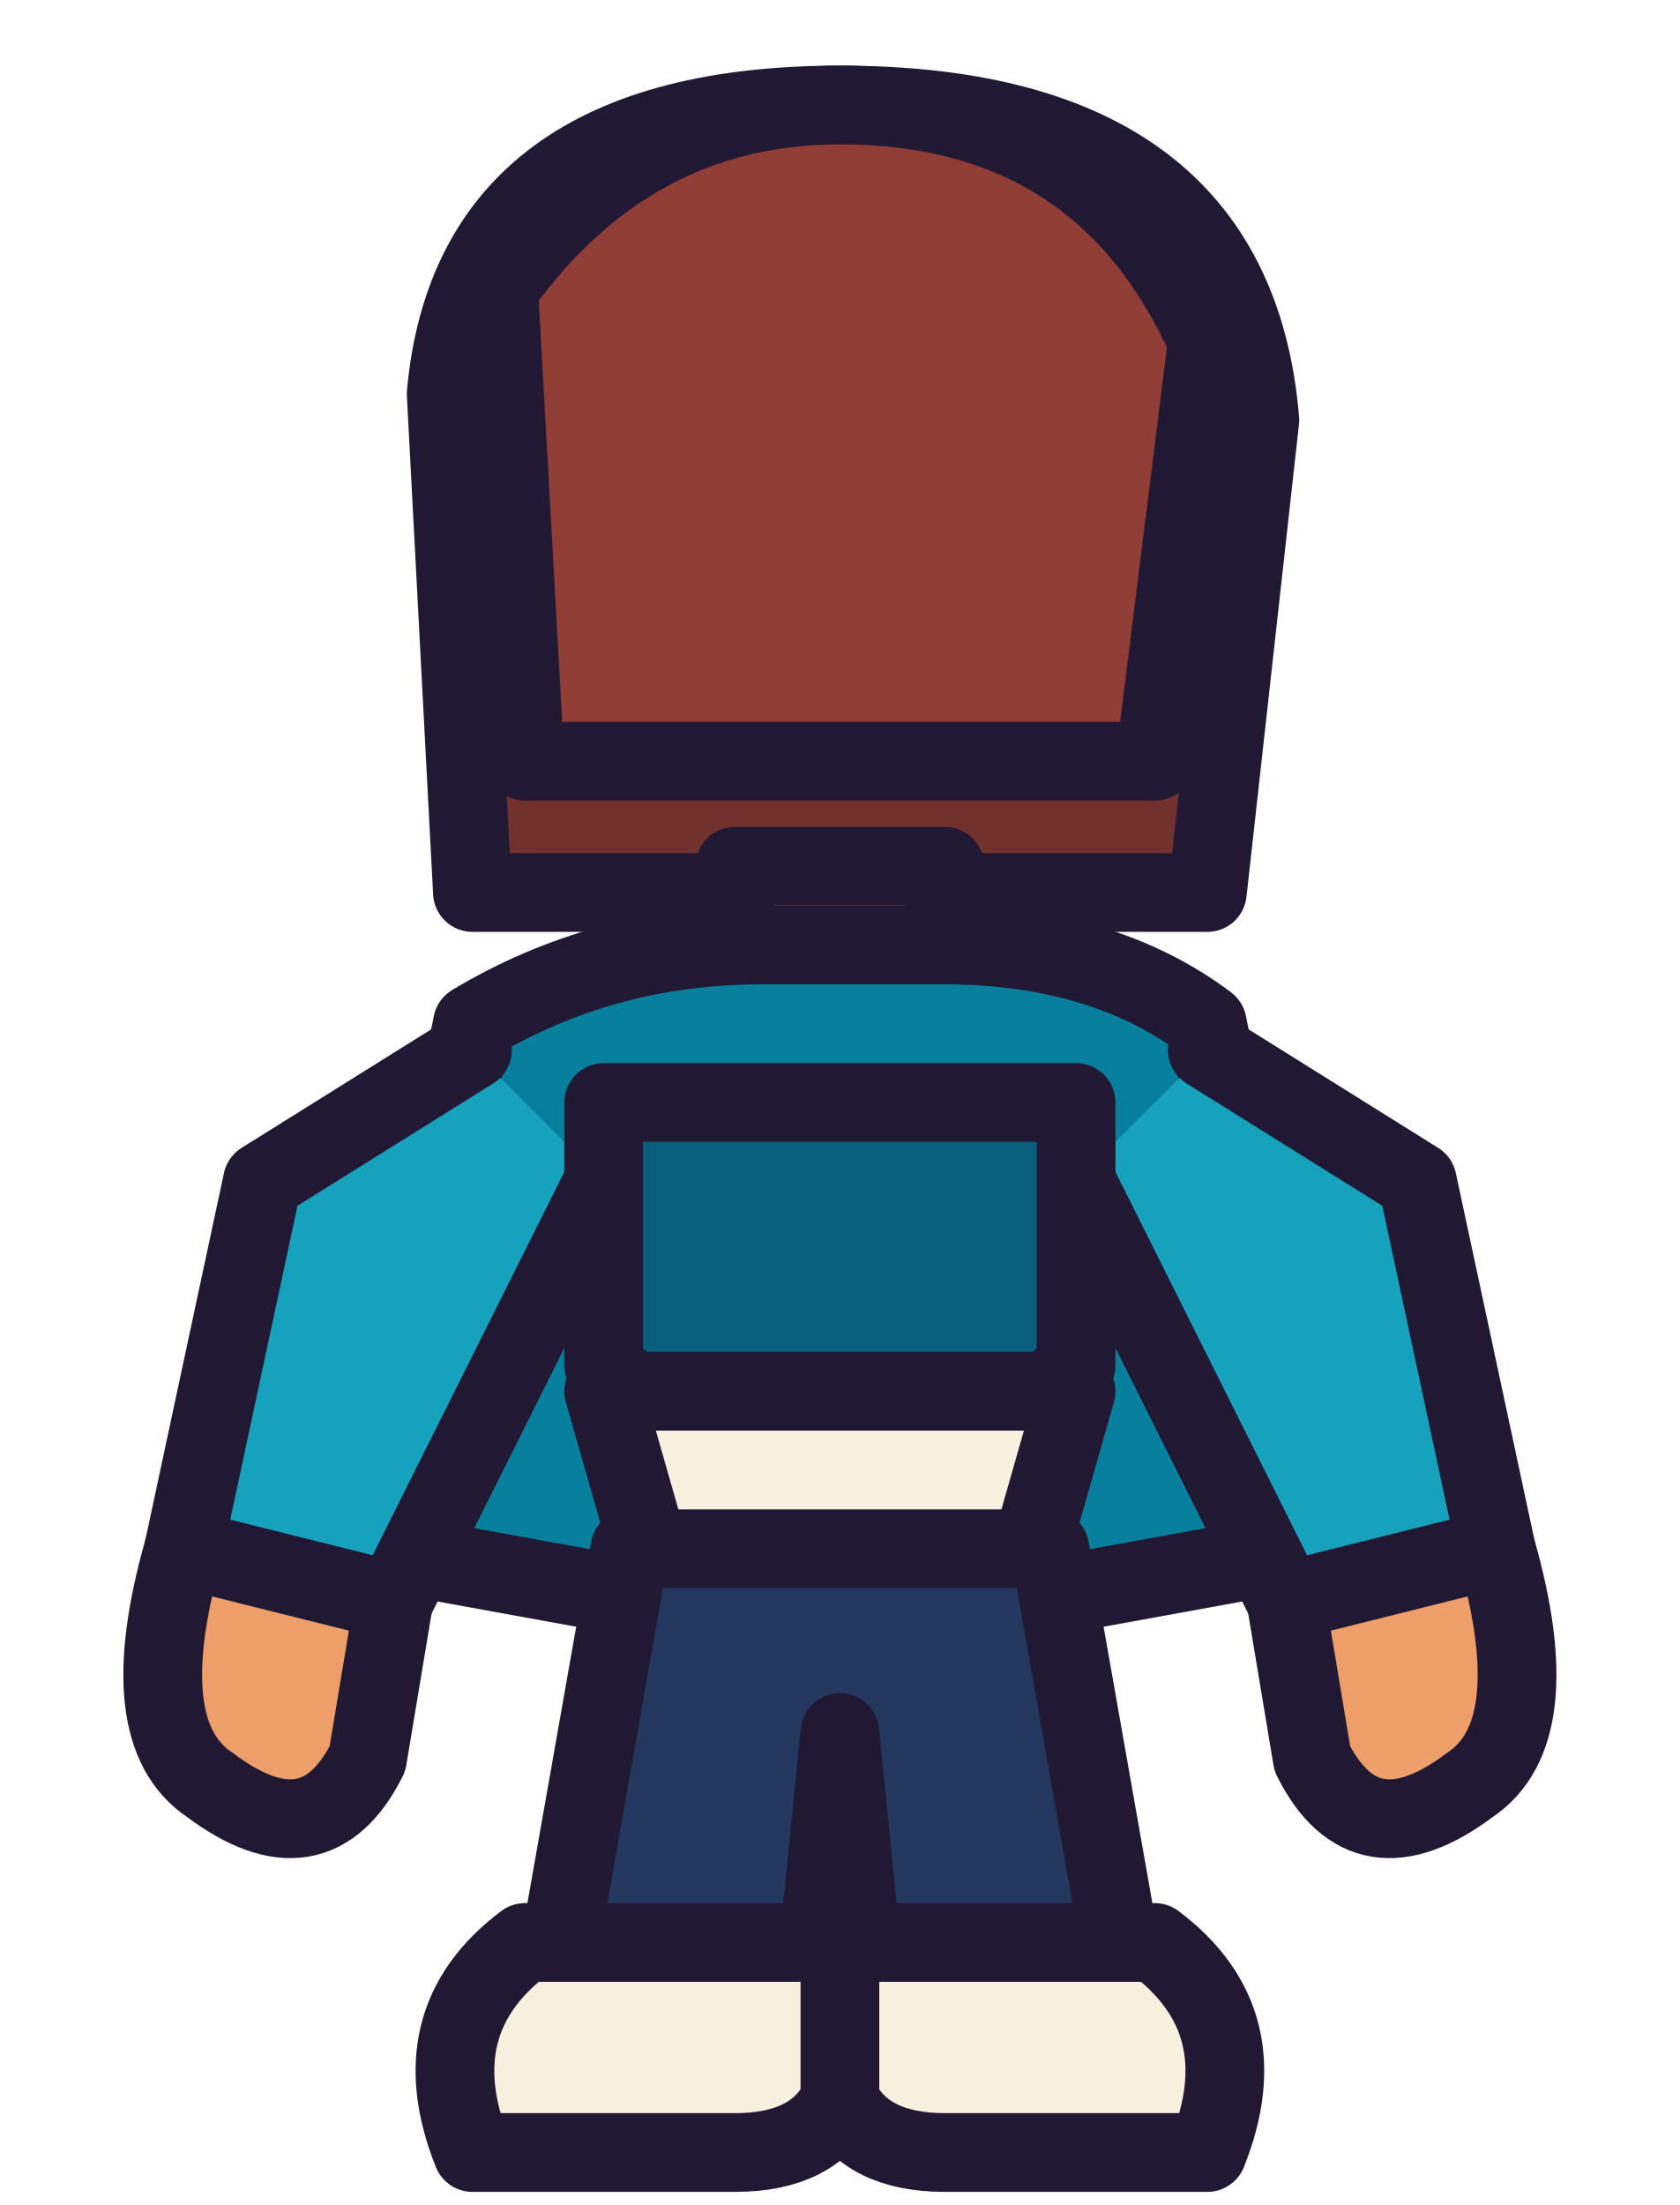
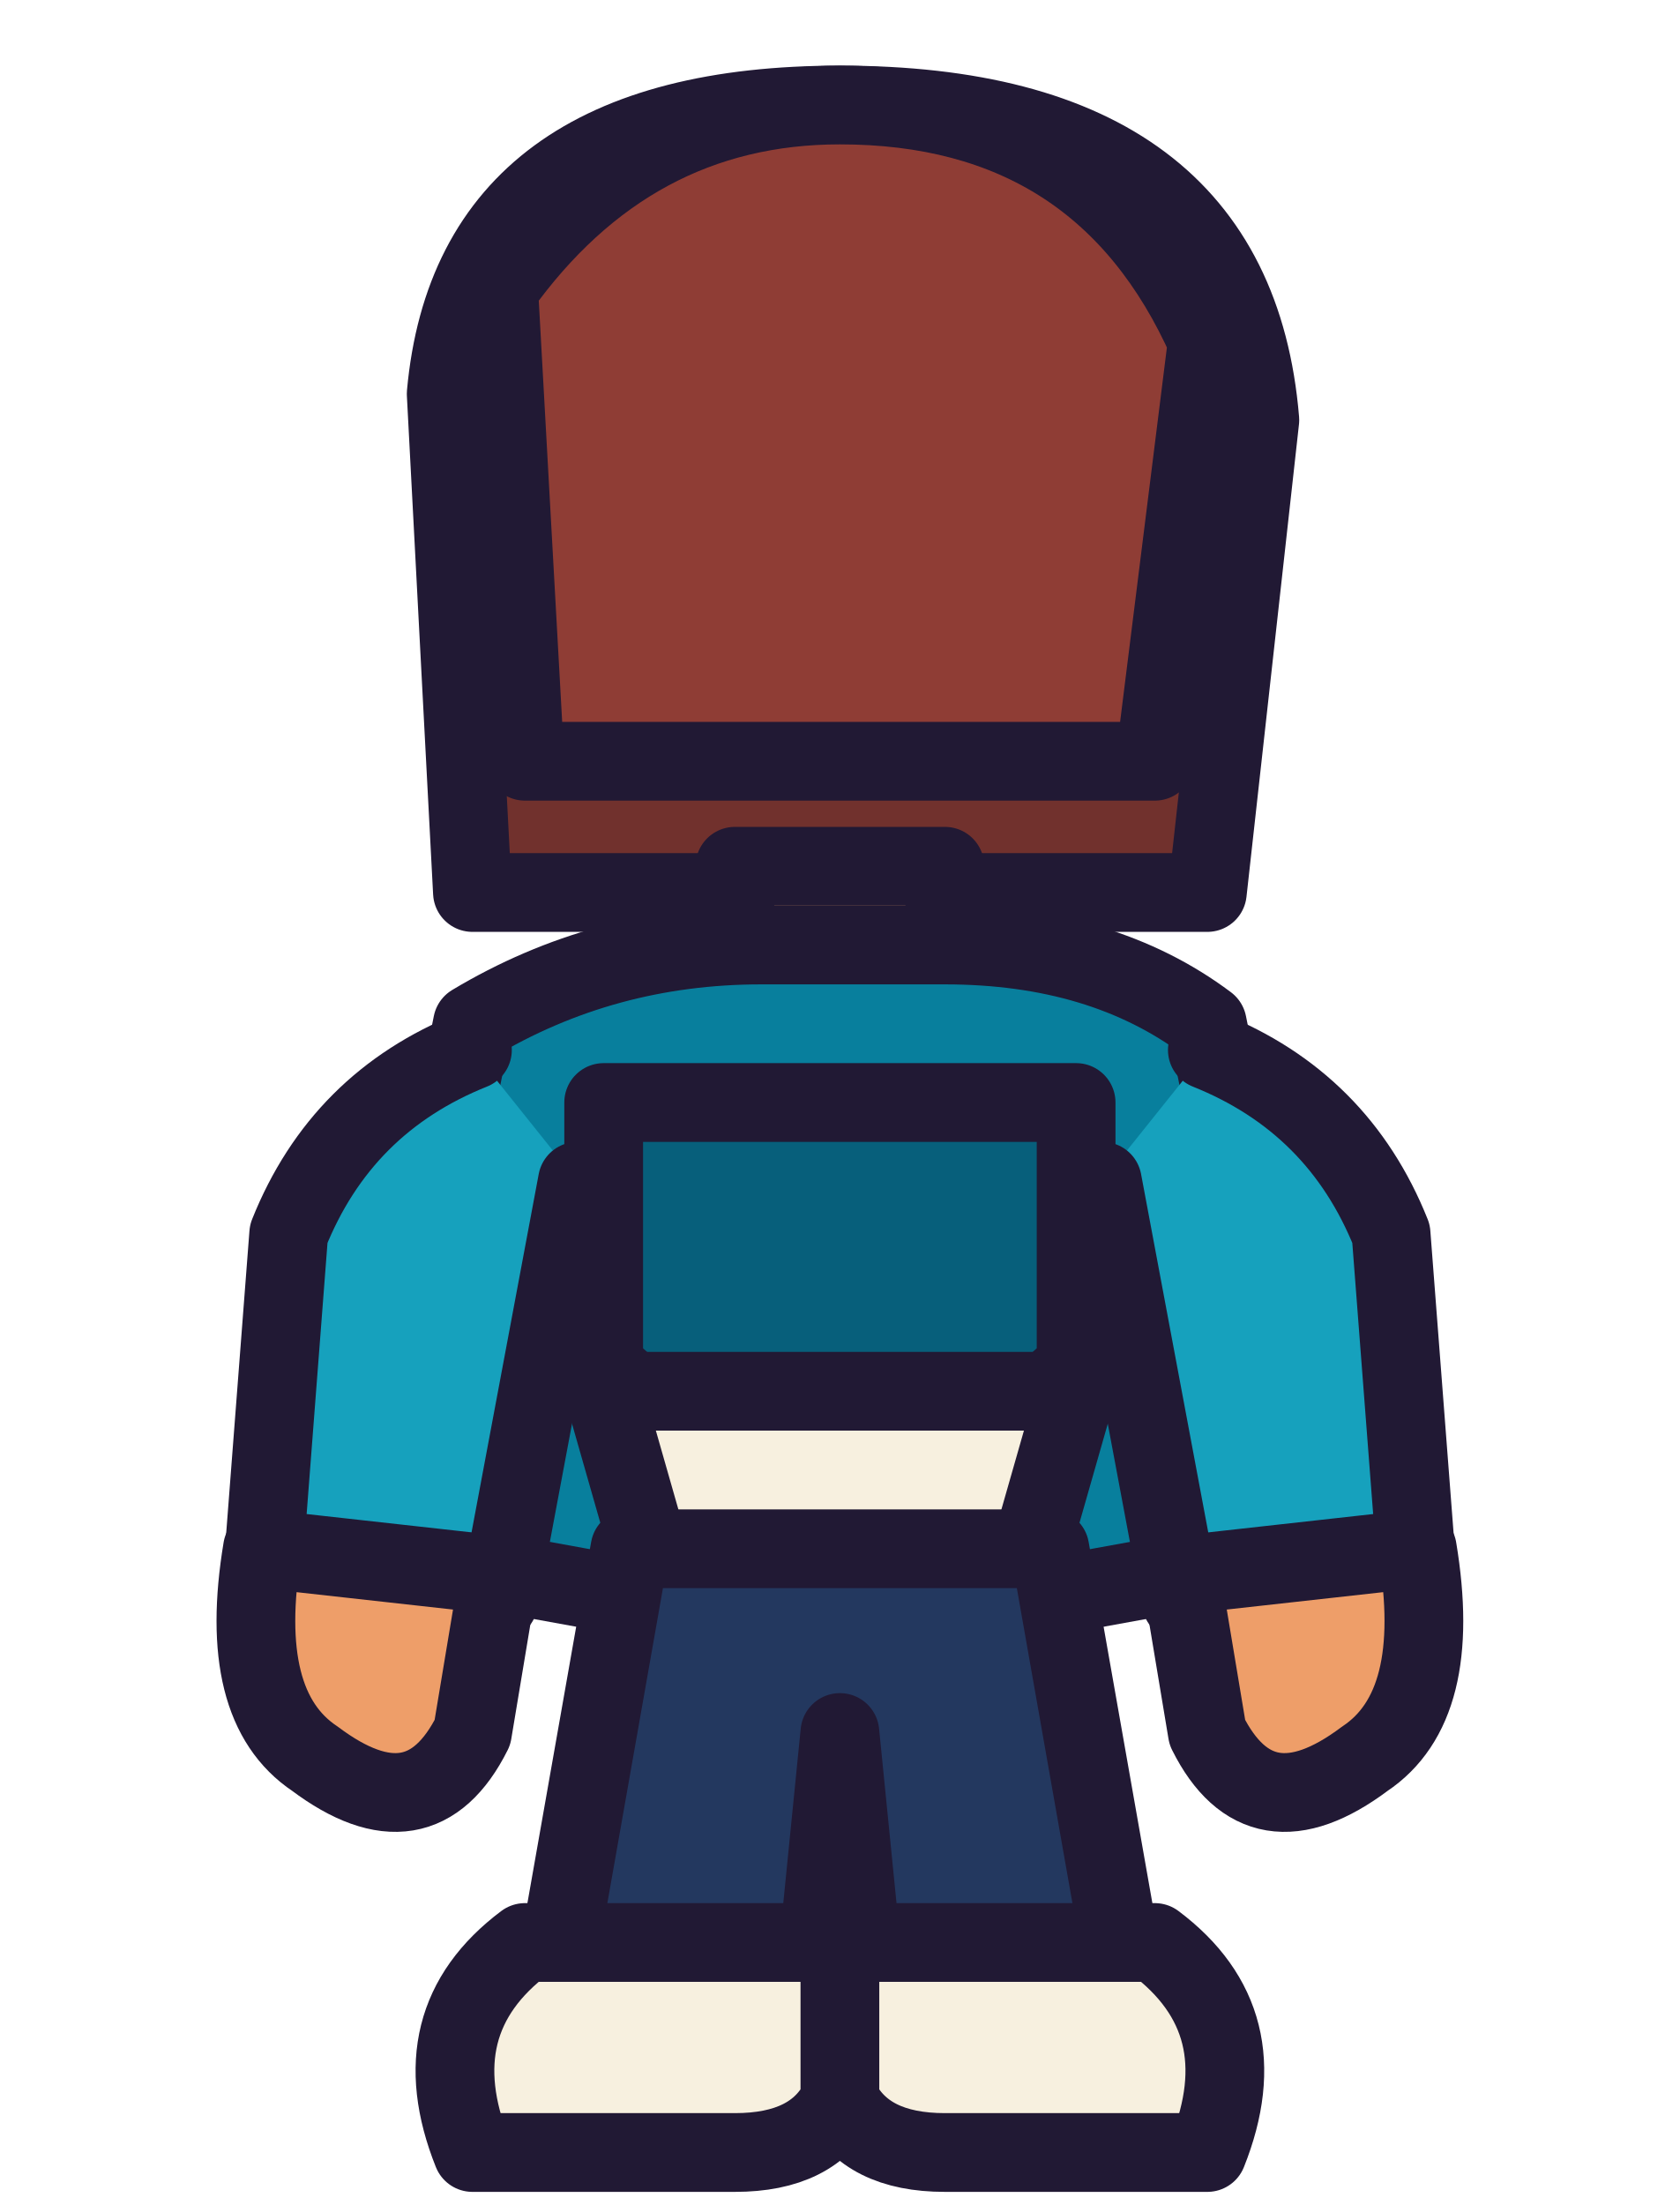
<svg xmlns="http://www.w3.org/2000/svg" width="64" height="84" viewBox="0 0 64 84">
  <g stroke="#211934" stroke-width="3" stroke-linecap="round" stroke-linejoin="round">
    <path fill="#71312d" d="M17 15Q18 4 32 4q15 0 16 12l-2 18H18z" />
    <path fill="#8f3d35" d="M19 11q5-7 13-7 10 0 14 9l-2 16H20z" />
    <path fill="#ee9e69" d="M28 33h8v7h-8z" />
    <path fill="#087f9d" d="M18 39q5-3 11-3h7q6 0 10 3l4 20-11 2H25l-11-2z" />
-     <path fill="#16a1bd" d="M18 40 10 45 7 59l8 2 8-16m23-5 8 5 3 14-8 2-8-16" />
-     <path fill="#ee9e69" d="m7 59 8 2-1 6q-2 4-6 1-3-2-1-9Zm50 0-8 2 1 6q2 4 6 1 3-2 1-9Z" />
+     <path fill="#16a1bd" d="M18 40q-5 2-7 7l-1 13 9 1 3-16m24-5q5 2 7 7l1 13-9 1-3-16" />
+     <path fill="#ee9e69" d="m10 59 9 1-1 6q-2 4-6 1-3-2-2-8Zm44 0-9 1 1 6q2 4 6 1 3-2 2-8Z" />
    <path fill="#075f7b" d="M23 42h18v10q-4 4-9 4-5 0-9-4z" />
    <path fill="#f7f0df" d="M23 53h18l-2 7H25z" />
    <path fill="#23385f" d="M24 59h16l3 17H33l-1-10-1 10H21z" />
    <path fill="#f7f0df" d="M20 74h12v6q-1 2-4 2H18q-2-5 2-8Zm12 0h12q4 3 2 8H36q-3 0-4-2z" />
  </g>
</svg>
